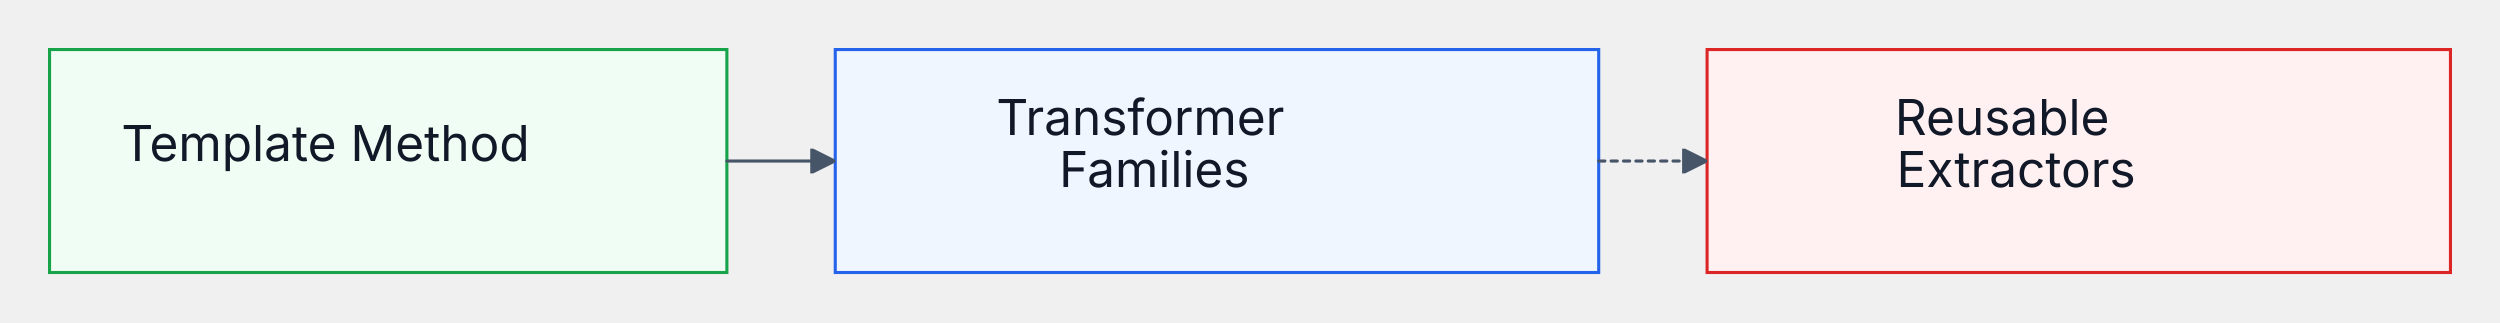
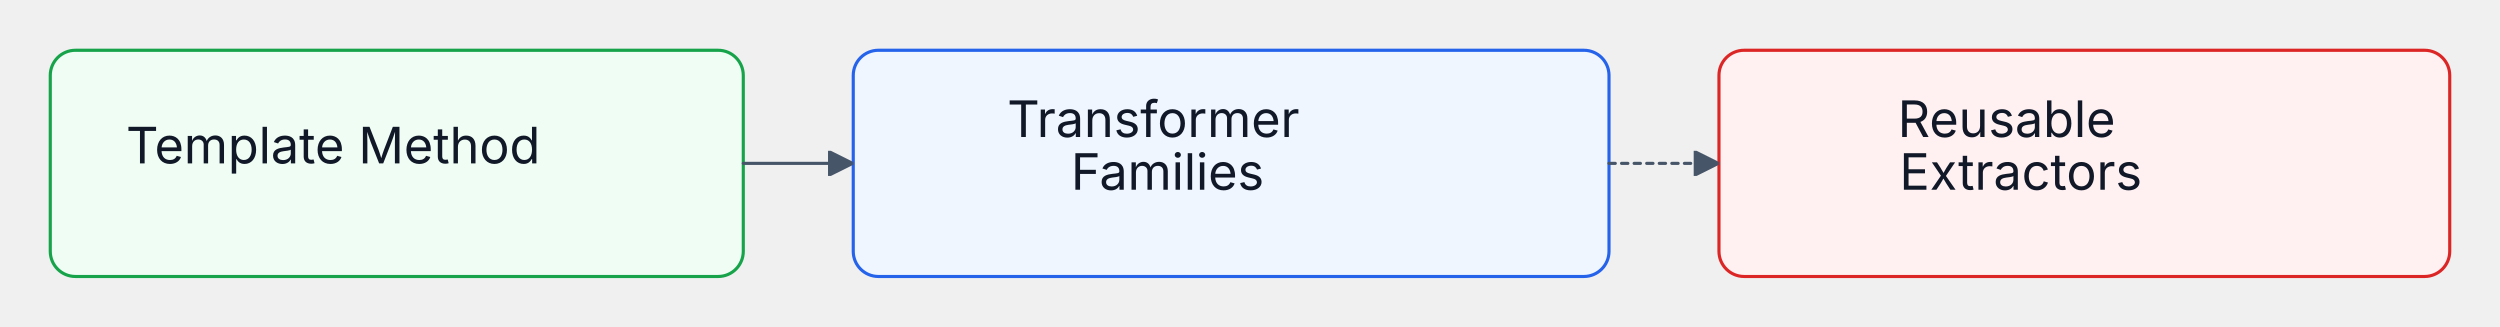
- <svg xmlns="http://www.w3.org/2000/svg" id="my-svg" width="100%" aria-roledescription="flowchart-v2" class="flowchart" style="max-width:807.344px;background-color:white" viewBox="-4 -4 807.344 104">
-   <style>#my-svg{font-family:Inter,-apple-system,BlinkMacSystemFont,'Segoe UI',Roboto,Oxygen,Ubuntu,sans-serif;font-size:16px;fill:#212121;}@keyframes edge-animation-frame{from{stroke-dashoffset:0;}}@keyframes dash{to{stroke-dashoffset:0;}}#my-svg .edge-animation-slow{stroke-dasharray:9,5!important;stroke-dashoffset:900;animation:dash 50s linear infinite;stroke-linecap:round;}#my-svg .edge-animation-fast{stroke-dasharray:9,5!important;stroke-dashoffset:900;animation:dash 20s linear infinite;stroke-linecap:round;}#my-svg .error-icon{fill:#f0fdf4;}#my-svg .error-text{fill:#212121;stroke:#212121;}#my-svg .edge-thickness-normal{stroke-width:1px;}#my-svg .edge-thickness-thick{stroke-width:3.5px;}#my-svg .edge-pattern-solid{stroke-dasharray:0;}#my-svg .edge-thickness-invisible{stroke-width:0;fill:none;}#my-svg .edge-pattern-dashed{stroke-dasharray:3;}#my-svg .edge-pattern-dotted{stroke-dasharray:2;}#my-svg .marker{fill:#475569;stroke:#475569;}#my-svg .marker.cross{stroke:#475569;}#my-svg svg{font-family:Inter,-apple-system,BlinkMacSystemFont,'Segoe UI',Roboto,Oxygen,Ubuntu,sans-serif;font-size:16px;}#my-svg p{margin:0;}#my-svg .label{font-family:Inter,-apple-system,BlinkMacSystemFont,'Segoe UI',Roboto,Oxygen,Ubuntu,sans-serif;color:#212121;}#my-svg .cluster-label text{fill:#1e40af;}#my-svg .cluster-label span{color:#1e40af;}#my-svg .cluster-label span p{background-color:transparent;}#my-svg .label text,#my-svg span{fill:#212121;color:#212121;}#my-svg .node rect,#my-svg .node circle,#my-svg .node ellipse,#my-svg .node polygon,#my-svg .node path{fill:#eff6ff;stroke:#2563eb;stroke-width:1px;}#my-svg .rough-node .label text,#my-svg .node .label text,#my-svg .image-shape .label,#my-svg .icon-shape .label{text-anchor:middle;}#my-svg .node .katex path{fill:#000;stroke:#000;stroke-width:1px;}#my-svg .rough-node .label,#my-svg .node .label,#my-svg .image-shape .label,#my-svg .icon-shape .label{text-align:center;}#my-svg .node.clickable{cursor:pointer;}#my-svg .root .anchor path{fill:#475569!important;stroke-width:0;stroke:#475569;}#my-svg .arrowheadPath{fill:#0b0b0b;}#my-svg .edgePath .path{stroke:#475569;stroke-width:2.0px;}#my-svg .flowchart-link{stroke:#475569;fill:none;}#my-svg .edgeLabel{background-color:#ffffff;text-align:center;}#my-svg .edgeLabel p{background-color:#ffffff;}#my-svg .edgeLabel rect{opacity:0.5;background-color:#ffffff;fill:#ffffff;}#my-svg .labelBkg{background-color:rgba(255, 255, 255, 0.5);}#my-svg .cluster rect{fill:#f8fafc;stroke:#94a3b8;stroke-width:1px;}#my-svg .cluster text{fill:#1e40af;}#my-svg .cluster span{color:#1e40af;}#my-svg div.mermaidTooltip{position:absolute;text-align:center;max-width:200px;padding:2px;font-family:Inter,-apple-system,BlinkMacSystemFont,'Segoe UI',Roboto,Oxygen,Ubuntu,sans-serif;font-size:12px;background:#f0fdf4;border:1px solid #16a34a;border-radius:2px;pointer-events:none;z-index:100;}#my-svg .flowchartTitleText{text-anchor:middle;font-size:18px;fill:#212121;}#my-svg rect.text{fill:none;stroke-width:0;}#my-svg .icon-shape,#my-svg .image-shape{background-color:#ffffff;text-align:center;}#my-svg .icon-shape p,#my-svg .image-shape p{background-color:#ffffff;padding:2px;}#my-svg .icon-shape rect,#my-svg .image-shape rect{opacity:0.5;background-color:#ffffff;fill:#ffffff;}#my-svg .label-icon{display:inline-block;height:1em;overflow:visible;vertical-align:-0.125em;}#my-svg .node .label-icon path{fill:currentColor;stroke:revert;stroke-width:revert;}#my-svg :root{--mermaid-font-family:"trebuchet ms",verdana,arial,sans-serif;}#my-svg .port&gt;*{fill:#f5f3ff!important;stroke:#7c3aed!important;stroke-width:1px!important;color:#111827!important;}#my-svg .port span{fill:#f5f3ff!important;stroke:#7c3aed!important;stroke-width:1px!important;color:#111827!important;}#my-svg .port tspan{fill:#111827!important;}#my-svg .adapter&gt;*{fill:#fff1f2!important;stroke:#dc2626!important;stroke-width:1px!important;color:#111827!important;}#my-svg .adapter span{fill:#fff1f2!important;stroke:#dc2626!important;stroke-width:1px!important;color:#111827!important;}#my-svg .adapter tspan{fill:#111827!important;}#my-svg .service&gt;*{fill:#eff6ff!important;stroke:#2563eb!important;stroke-width:1px!important;color:#111827!important;}#my-svg .service span{fill:#eff6ff!important;stroke:#2563eb!important;stroke-width:1px!important;color:#111827!important;}#my-svg .service tspan{fill:#111827!important;}#my-svg .process&gt;*{fill:#f0fdf4!important;stroke:#16a34a!important;stroke-width:1px!important;color:#111827!important;}#my-svg .process span{fill:#f0fdf4!important;stroke:#16a34a!important;stroke-width:1px!important;color:#111827!important;}#my-svg .process tspan{fill:#111827!important;}#my-svg .storage&gt;*{fill:#fff7ed!important;stroke:#f59e0b!important;stroke-width:1px!important;color:#111827!important;}#my-svg .storage span{fill:#fff7ed!important;stroke:#f59e0b!important;stroke-width:1px!important;color:#111827!important;}#my-svg .storage tspan{fill:#111827!important;}/*
+ <svg xmlns="http://www.w3.org/2000/svg" id="my-svg" width="100%" class="flowchart" style="max-width: 795.719px; background-color: white;" viewBox="-4 -4 795.719 104" role="graphics-document document" aria-roledescription="flowchart-v2">
+   <style>#my-svg{font-family:Inter,-apple-system,BlinkMacSystemFont,'Segoe UI',Roboto,Oxygen,Ubuntu,sans-serif;font-size:16px;fill:#212121;}@keyframes edge-animation-frame{from{stroke-dashoffset:0;}}@keyframes dash{to{stroke-dashoffset:0;}}#my-svg .edge-animation-slow{stroke-dasharray:9,5!important;stroke-dashoffset:900;animation:dash 50s linear infinite;stroke-linecap:round;}#my-svg .edge-animation-fast{stroke-dasharray:9,5!important;stroke-dashoffset:900;animation:dash 20s linear infinite;stroke-linecap:round;}#my-svg .error-icon{fill:#f0fdf4;}#my-svg .error-text{fill:#212121;stroke:#212121;}#my-svg .edge-thickness-normal{stroke-width:1px;}#my-svg .edge-thickness-thick{stroke-width:3.5px;}#my-svg .edge-pattern-solid{stroke-dasharray:0;}#my-svg .edge-thickness-invisible{stroke-width:0;fill:none;}#my-svg .edge-pattern-dashed{stroke-dasharray:3;}#my-svg .edge-pattern-dotted{stroke-dasharray:2;}#my-svg .marker{fill:#475569;stroke:#475569;}#my-svg .marker.cross{stroke:#475569;}#my-svg svg{font-family:Inter,-apple-system,BlinkMacSystemFont,'Segoe UI',Roboto,Oxygen,Ubuntu,sans-serif;font-size:16px;}#my-svg p{margin:0;}#my-svg .label{font-family:Inter,-apple-system,BlinkMacSystemFont,'Segoe UI',Roboto,Oxygen,Ubuntu,sans-serif;color:#212121;}#my-svg .cluster-label text{fill:#1e40af;}#my-svg .cluster-label span{color:#1e40af;}#my-svg .cluster-label span p{background-color:transparent;}#my-svg .label text,#my-svg span{fill:#212121;color:#212121;}#my-svg .node rect,#my-svg .node circle,#my-svg .node ellipse,#my-svg .node polygon,#my-svg .node path{fill:#eff6ff;stroke:#2563eb;stroke-width:1px;}#my-svg .rough-node .label text,#my-svg .node .label text,#my-svg .image-shape .label,#my-svg .icon-shape .label{text-anchor:middle;}#my-svg .node .katex path{fill:#000;stroke:#000;stroke-width:1px;}#my-svg .rough-node .label,#my-svg .node .label,#my-svg .image-shape .label,#my-svg .icon-shape .label{text-align:center;}#my-svg .node.clickable{cursor:pointer;}#my-svg .root .anchor path{fill:#475569!important;stroke-width:0;stroke:#475569;}#my-svg .arrowheadPath{fill:#0b0b0b;}#my-svg .edgePath .path{stroke:#475569;stroke-width:2.0px;}#my-svg .flowchart-link{stroke:#475569;fill:none;}#my-svg .edgeLabel{background-color:#ffffff;text-align:center;}#my-svg .edgeLabel p{background-color:#ffffff;}#my-svg .edgeLabel rect{opacity:0.5;background-color:#ffffff;fill:#ffffff;}#my-svg .labelBkg{background-color:rgba(255, 255, 255, 0.5);}#my-svg .cluster rect{fill:#f8fafc;stroke:#94a3b8;stroke-width:1px;}#my-svg .cluster text{fill:#1e40af;}#my-svg .cluster span{color:#1e40af;}#my-svg div.mermaidTooltip{position:absolute;text-align:center;max-width:200px;padding:2px;font-family:Inter,-apple-system,BlinkMacSystemFont,'Segoe UI',Roboto,Oxygen,Ubuntu,sans-serif;font-size:12px;background:#f0fdf4;border:1px solid #16a34a;border-radius:2px;pointer-events:none;z-index:100;}#my-svg .flowchartTitleText{text-anchor:middle;font-size:18px;fill:#212121;}#my-svg rect.text{fill:none;stroke-width:0;}#my-svg .icon-shape,#my-svg .image-shape{background-color:#ffffff;text-align:center;}#my-svg .icon-shape p,#my-svg .image-shape p{background-color:#ffffff;padding:2px;}#my-svg .icon-shape rect,#my-svg .image-shape rect{opacity:0.5;background-color:#ffffff;fill:#ffffff;}#my-svg .label-icon{display:inline-block;height:1em;overflow:visible;vertical-align:-0.125em;}#my-svg .node .label-icon path{fill:currentColor;stroke:revert;stroke-width:revert;}#my-svg :root{--mermaid-font-family:"trebuchet ms",verdana,arial,sans-serif;}#my-svg .port&gt;*{fill:#f5f3ff!important;stroke:#7c3aed!important;stroke-width:1px!important;color:#111827!important;}#my-svg .port span{fill:#f5f3ff!important;stroke:#7c3aed!important;stroke-width:1px!important;color:#111827!important;}#my-svg .port tspan{fill:#111827!important;}#my-svg .adapter&gt;*{fill:#fff1f2!important;stroke:#dc2626!important;stroke-width:1px!important;color:#111827!important;}#my-svg .adapter span{fill:#fff1f2!important;stroke:#dc2626!important;stroke-width:1px!important;color:#111827!important;}#my-svg .adapter tspan{fill:#111827!important;}#my-svg .service&gt;*{fill:#eff6ff!important;stroke:#2563eb!important;stroke-width:1px!important;color:#111827!important;}#my-svg .service span{fill:#eff6ff!important;stroke:#2563eb!important;stroke-width:1px!important;color:#111827!important;}#my-svg .service tspan{fill:#111827!important;}#my-svg .process&gt;*{fill:#f0fdf4!important;stroke:#16a34a!important;stroke-width:1px!important;color:#111827!important;}#my-svg .process span{fill:#f0fdf4!important;stroke:#16a34a!important;stroke-width:1px!important;color:#111827!important;}#my-svg .process tspan{fill:#111827!important;}#my-svg .storage&gt;*{fill:#fff7ed!important;stroke:#f59e0b!important;stroke-width:1px!important;color:#111827!important;}#my-svg .storage span{fill:#fff7ed!important;stroke:#f59e0b!important;stroke-width:1px!important;color:#111827!important;}#my-svg .storage tspan{fill:#111827!important;}/* bioetl-inject */#my-svg .edgeLabel rect{opacity:1!important;fill:#ffffff!important}#my-svg .labelBkg{background-color:#ffffff!important;opacity:1!important}#my-svg .edgeLabel .labelBkg{background-color:#ffffff!important;opacity:1!important}#my-svg .edgeLabel{font-size:12px;line-height:1.1;padding:1px 3px}#my-svg .edgeLabel span{color:#111827!important;fill:#111827!important;opacity:1!important;line-height:1.1;margin:0;padding:0}#my-svg .edgeLabel p{color:#111827!important;fill:#111827!important;opacity:1!important;line-height:1.1;margin:0;padding:0}#my-svg text.fo-fallback{color:#111827!important;fill:#111827!important;opacity:1!important}</style>
+   <g>
+     <marker id="my-svg_flowchart-v2-pointEnd" class="marker flowchart-v2" viewBox="0 0 10 10" refX="5" refY="5" markerUnits="userSpaceOnUse" markerWidth="8" markerHeight="8" orient="auto">
+       <path d="M 0 0 L 10 5 L 0 10 z" class="arrowMarkerPath" style="stroke-width: 1; stroke-dasharray: 1, 0;" />
+     </marker>
+     <marker id="my-svg_flowchart-v2-pointStart" class="marker flowchart-v2" viewBox="0 0 10 10" refX="4.5" refY="5" markerUnits="userSpaceOnUse" markerWidth="8" markerHeight="8" orient="auto">
+       <path d="M 0 5 L 10 10 L 10 0 z" class="arrowMarkerPath" style="stroke-width: 1; stroke-dasharray: 1, 0;" />
+     </marker>
+     <marker id="my-svg_flowchart-v2-circleEnd" class="marker flowchart-v2" viewBox="0 0 10 10" refX="11" refY="5" markerUnits="userSpaceOnUse" markerWidth="11" markerHeight="11" orient="auto">
+       <circle cx="5" cy="5" r="5" class="arrowMarkerPath" style="stroke-width: 1; stroke-dasharray: 1, 0;" />
+     </marker>
+     <marker id="my-svg_flowchart-v2-circleStart" class="marker flowchart-v2" viewBox="0 0 10 10" refX="-1" refY="5" markerUnits="userSpaceOnUse" markerWidth="11" markerHeight="11" orient="auto">
+       <circle cx="5" cy="5" r="5" class="arrowMarkerPath" style="stroke-width: 1; stroke-dasharray: 1, 0;" />
+     </marker>
+     <marker id="my-svg_flowchart-v2-crossEnd" class="marker cross flowchart-v2" viewBox="0 0 11 11" refX="12" refY="5.2" markerUnits="userSpaceOnUse" markerWidth="11" markerHeight="11" orient="auto">
+       <path d="M 1,1 l 9,9 M 10,1 l -9,9" class="arrowMarkerPath" style="stroke-width: 2; stroke-dasharray: 1, 0;" />
+     </marker>
+     <marker id="my-svg_flowchart-v2-crossStart" class="marker cross flowchart-v2" viewBox="0 0 11 11" refX="-1" refY="5.2" markerUnits="userSpaceOnUse" markerWidth="11" markerHeight="11" orient="auto">
+       <path d="M 1,1 l 9,9 M 10,1 l -9,9" class="arrowMarkerPath" style="stroke-width: 2; stroke-dasharray: 1, 0;" />
+     </marker>
+   </g>
+   <g class="subgraphs" />
+   <g class="nodes">
+     <g class="node default process" id="flowchart-TPL-0" transform="translate(122.2891, 48)">
+       <rect class="basic label-container" style="fill:#f0fdf4 !important;stroke:#16a34a !important;stroke-width:1px !important" x="-110.289" y="-36" width="220.578" height="72" />
+       <g class="label" style="color:#111827 !important" transform="translate(-62.28906, -12)">
+         <rect />
+         <text x="62.289" y="12" text-anchor="middle" xml:space="preserve" class="fo-fallback">
+           <tspan x="62.289">Template Method</tspan>
+         </text>
+       </g>
+     </g>
+     <g class="node default service" id="flowchart-FAM-1" transform="translate(387.8516, 48)">
+       <rect class="basic label-container" style="fill:#eff6ff !important;stroke:#2563eb !important;stroke-width:1px !important" x="-120.273" y="-36" width="240.547" height="72" />
+       <g class="label" style="color:#111827 !important" transform="translate(-72.27344, -12)">
+         <rect />
+         <text x="72.273" y="3.6" text-anchor="middle" xml:space="preserve" class="fo-fallback">
+           <tspan x="72.273">Transformer</tspan>
+           <tspan x="72.273" dy="16.8">Families</tspan>
+         </text>
+       </g>
+     </g>
+     <g class="node default adapter" id="flowchart-EXT-2" transform="translate(659.4219, 48)">
+       <rect class="basic label-container" style="fill:#fff1f2 !important;stroke:#dc2626 !important;stroke-width:1px !important" x="-116.297" y="-36" width="232.594" height="72" />
+       <g class="label" style="color:#111827 !important" transform="translate(-68.29688, -12)">
+         <rect />
+         <text x="68.297" y="3.6" text-anchor="middle" xml:space="preserve" class="fo-fallback">
+           <tspan x="68.297">Reusable</tspan>
+           <tspan x="68.297" dy="16.8">Extractors</tspan>
+         </text>
+       </g>
+     </g>
+   </g>
+   <g class="edges edgePaths">
+     <path d="M232.578,48L248.078,48L248.078,48L263.578,48" id="L_TPL_FAM_0_0" class="edge-thickness-normal edge-pattern-solid edge-thickness-normal edge-pattern-solid flowchart-link" style=";" data-edge="true" data-et="edge" data-id="L_TPL_FAM_0_0" data-points="W3sieCI6MjMyLjU3ODEyNSwieSI6NDh9LHsieCI6MjY3LjU3ODEyNSwieSI6NDh9XQ==" marker-end="url(#my-svg_flowchart-v2-pointEnd)" />
+     <path d="M508.125,48L523.625,48L523.625,48L539.125,48" id="L_FAM_EXT_0_0" class="edge-thickness-normal edge-pattern-dotted edge-thickness-normal edge-pattern-solid flowchart-link" style=";" data-edge="true" data-et="edge" data-id="L_FAM_EXT_0_0" data-points="W3sieCI6NTA4LjEyNSwieSI6NDh9LHsieCI6NTQzLjEyNSwieSI6NDh9XQ==" marker-end="url(#my-svg_flowchart-v2-pointEnd)" />
+   </g>
+   <g class="edgeLabels" />
+   <style>/*
 * Пользовательские стили диаграмм BioETL (структурированная копия)
 * Источник: custom.css
 * Цель: сгруппировать правила по типам элементов и документировать назначение каждого CSS-параметра.
 */

/* =========================================================
 * 1) Глобальная типографика и базовое поведение текста
 * ========================================================= */
svg {
    /* Задаёт основной стек шрифтов для всего текста в SVG. */
    font-family: Inter, -apple-system, BlinkMacSystemFont, 'Segoe UI', Roboto,
    Oxygen, Ubuntu, sans-serif;
}



/* =========================================================
 * 2) Общая геометрия узлов (для нескольких типов диаграмм)
 * ========================================================= */
.node rect,
.node circle,
.node ellipse,
.node polygon,
.node path {
    /* Единая толщина контура для фигур узлов. */
    stroke-width: 1.5px !important;
    /* Скругляет углы по горизонтали для более мягкого вида. */
    rx: 8;
    /* Скругляет углы по вертикали в паре с rx. */
    ry: 8;
    /* Добавляет лёгкую тень и отделяет узлы от фона. */
    filter:  none; /*  drop-shadow(0px 1px 2px rgba(0, 0, 0, 0.05));*/
}

/* =========================================================
 * 3) Контейнеры subgraph / cluster
 * ========================================================= */
.cluster rect,
.cluster path {
    /* Увеличивает радиус углов у контейнеров-групп. */
    rx: 10;
    /* Поддерживает симметрию скругления по вертикали. */
    ry: 10;
    /* Нейтральная заливка контейнера для снижения визуального шума. */
    fill: #f8fafc;
    /* Приглушённая обводка, чтобы границы были заметны, но не доминировали. */
    stroke: #94a3b8;
    /* Толщина границы контейнера в тон большинству узлов. */
    stroke-width: 1.5px;
    /* Убирает пунктир у рамок контейнеров. */
    stroke-dasharray: none;
    /* Делает фон контейнера полностью непрозрачным. */
    fill-opacity: 1;
    /* Отключает тень контейнера, чтобы акцент оставался на узлах. */
    filter: none;
}

.cluster text {
    /* Нормальный вес шрифта для заголовков групп. */
    font-weight: 400;
    /* Увеличенный размер заголовка относительно текста узлов. */
    font-size: 16px;
}

/* =========================================================
 * 4) Стили линий связей (edges/links)
 * ========================================================= */
.edgePath .path {
    /* Делает основные ребра более заметными в плотных графах. */
    stroke-width: 2.5px;
    /* Скругляет соединения сегментов линий. */
    stroke-linejoin: round;
    /* Скругляет окончания линий. */
    stroke-linecap: round;
}

.edgePath path,
.flowchart-link,
.relation,
.messageLine0,
.messageLine1,
.transition path {
    /* Унифицированные скруглённые соединения для всех типов линий. */
    stroke-linejoin: round;
    /* Унифицированные скруглённые окончания для всех типов линий. */
    stroke-linecap: round;
}

.transition path {
    /* Выравнивает толщину переходов state diagram с основными ребрами. */
    stroke-width: 2.5px;
}

/* =========================================================
 * 5) Подписи ребер и fallback-текст
 * ========================================================= */
.edgeLabel {
    /* Компактный размер шрифта для подписей на связях. */
    font-size: 12px;
    /* Плотная межстрочность для экономии места. */
    line-height: 1.1;
    /* Базовый непрозрачный фон под подписью. */
    background-color: #ffffff;
    /* Небольшие внутренние отступы вокруг текста. */
    padding: 1px 3px;
    /* Мягкое скругление фона подписи. */
    border-radius: 2px;
}

.edgeLabel span,
.edgeLabel p,
text.fo-fallback {
    /* Принудительный тёмный fill для контраста в SVG-рендерах. */
    fill: #111827 !important;
    /* Принудительный тёмный цвет для HTML-подписей. */
    color: #111827 !important;
    /* Полная непрозрачность текста. */
    opacity: 1 !important;
    /* Компактная межстрочность для многострочных подписей. */
    line-height: 1.1;
    /* Убирает стандартные внешние отступы HTML-параграфов. */
    margin: 0;
    /* Убирает стандартные внутренние отступы HTML-параграфов. */
    padding: 0;
}

.edgeLabel .labelBkg,
.labelBkg {
    /* Жёстко задаёт белый фон под текстом подписей. */
    background-color: #ffffff !important;
    /* Делает фон полностью непрозрачным во всех просмотрщиках. */
    opacity: 1 !important;
}

.edgeLabel rect {
    /* Переопределяет полупрозрачный фон по умолчанию у Mermaid. */
    opacity: 1 !important;
    /* Жёстко фиксирует белую заливку прямоугольника под подписью. */
    fill: #ffffff !important;
}

/* =========================================================
 * 6) Элементы sequence diagram
 * ========================================================= */
.actor {
    /* Толщина границы actor-блоков. */
    stroke-width: 1.5px;
    /* Скругление углов actor-блоков по горизонтали. */
    rx: 4;
    /* Скругление углов actor-блоков по вертикали. */
    ry: 4;
}

.messageLine0,
.messageLine1 {
    /* Толщина линий сообщений в sequence diagram. */
    stroke-width: 1.6px;
}

.messageText {
    /* Базовый размер текста сообщений. */
    font-size: 13px;
}

.activation0 {
    /* Более тонкая линия activation bar, чтобы не перегружать схему. */
    stroke-width: 1px;
}

.note {
    /* Скругление углов заметки по горизонтали. */
    rx: 4;
    /* Скругление углов заметки по вертикали. */
    ry: 4;
    /* Тонкая граница для вторичных блоков. */
    stroke-width: 1px;
    /* Лёгкая тень для визуального отделения заметок. */
    filter: drop-shadow(1px 1px 2px rgba(0, 0, 0, 0.06));
}

/* =========================================================
 * 7) Базовые элементы class diagram
 * ========================================================= */
g.classGroup rect {
    /* Скругление углов class box по горизонтали. */
    rx: 10;
    /* Скругление углов class box по вертикали. */
    ry: 10;
    /* Толщина границы class box. */
    stroke-width: 1.5px;
    /* Мягкая тень у class box без агрессивного контраста. */
    filter: drop-shadow(1px 1px 2px rgba(0, 0, 0, 0.06));
}

g.classGroup text {
    /* Базовый размер текста внутри class diagram. */
    font-size: 14px;
    padding: 10px 10px;
}

g.classGroup line {
    /* Толщина внутренних разделителей класса. */
    stroke-width: 1px;
}

.relation {
    /* Толщина связей между классами на уровне основных ребер. */
    stroke-width: 2.5px;
}

/* =========================================================
 * 8) Типографика HTML-лейблов class diagram
 * ========================================================= */
g.label-group .nodeLabel {
    /* Увеличенный размер названия класса для иерархии. */
    font-size: 16px !important;
    /* Полужирный акцент на имени класса. */
    font-weight: 200 !important;
    /* Лёгкое межбуквенное расстояние для читаемости заголовка. */
    letter-spacing: 0.01em;
}

g.annotation-group .nodeLabel {
    /* Уменьшенный размер для стереотипов/аннотаций. */
    font-size: 11px !important;
    /* Курсив для визуального отделения аннотаций. */
    font-style: italic !important;
    /* Небольшое ослабление контраста вторичного текста. */
    opacity: 0.8;
}

g.members-group .nodeLabel,
g.methods-group .nodeLabel {
    /* Компактный размер для атрибутов и методов. */
    font-size: 12px !important;
    /* Нормальный вес шрифта для плотного структурного текста. */
    font-weight: 400 !important;
}

/* =========================================================
 * 9) Помощники размеров foreignObject (class/flowchart)
 * ========================================================= */
g.members-group foreignObject,
g.methods-group foreignObject {
    /* Минимальная высота областей members/methods. */
    min-height: 40px;
}

.node foreignObject &gt; div,
g.classGroup foreignObject &gt; div {
    /* Стабилизирует вычисление размеров с учётом отступов/границ. */
    box-sizing: border-box;
}

.node.size-sm foreignObject &gt; div {
    /* Минимальная высота для малого размерного уровня узла. */
    min-height: 80px;
    /* Минимальная ширина для малого размерного уровня узла. */
    min-width: 180px;
}

.node.size-md foreignObject &gt; div {
    /* Минимальная высота для среднего размерного уровня узла. */
    min-height: 140px;
    /* Минимальная ширина для среднего размерного уровня узла. */
    min-width: 260px;
}

.node.size-lg foreignObject &gt; div {
    /* Минимальная высота для большого размерного уровня узла. */
    min-height: 200px;
    /* Минимальная ширина для большого размерного уровня узла. */
    min-width: 340px;
}

/* =========================================================
 * 10) Элементы state diagram
 * ========================================================= */
g.stateGroup rect {
    /* Скругление углов контейнеров состояний по горизонтали. */
    rx: 8;
    /* Скругление углов контейнеров состояний по вертикали. */
    ry: 8;
}

.statediagram-state rect {
    /* Скругление углов узлов состояния по горизонтали. */
    rx: 8;
    /* Скругление углов узлов состояния по вертикали. */
    ry: 8;
    /* Толщина границы узла состояния. */
    stroke-width: 1.5px;
    /* Лёгкая тень для визуального отделения state box. */
    filter: drop-shadow(1px 2px 3px rgba(0, 0, 0, 0.08));
}

/* =========================================================
 * 11) Элементы ER diagram
 * ========================================================= */
.er.entityBox {
    /* Толщина границы сущности ER-диаграммы. */
    stroke-width: 1.5px;
    /* Скругление углов сущности по горизонтали. */
    rx: 4;
    /* Скругление углов сущности по вертикали. */
    ry: 4;
    /* Лёгкая тень для отделения блоков сущностей. */
    filter: drop-shadow(1px 2px 3px rgba(0, 0, 0, 0.08));
}

/* =========================================================
 * 12) Узлы mindmap
 * ========================================================= */
.mindmap-node rect,
.mindmap-node circle {
    /* Толщина контура узлов mindmap. */
    stroke-width: 1.5px;
    /* Чуть более выраженная тень для плотных радиальных веток. */
    filter: drop-shadow(1px 2px 2px rgba(0, 0, 0, 0.1));
}

/* =========================================================
 * 13) Маркеры стрелок
 * ========================================================= */
marker path {
    /* Единый нейтральный цвет наконечников стрелок. */
    fill: #475569;
}

/* =========================================================
 * 14) Цветовая карта архитектурных слоёв (fallback-селекторы)
 * ========================================================= */
[id*="Domain"] &gt; rect,
[id*="Domain"] &gt; path {
    /* Цвет фона для доменного слоя. */
    fill: #f5f3ff !important;
    /* Цвет границы для доменного слоя. */
    stroke: #7c3aed !important;
}

.cluster[id*="Domain"] &gt; rect,
.cluster[id*="Domain"] &gt; path {
    fill: #ffffff !important;
}

[id*="Application"] &gt; rect,
[id*="Application"] &gt; path {
    /* Цвет фона для application-слоя. */
    fill: #f0fdf4 !important;
    /* Цвет границы для application-слоя. */
    stroke: #16a34a !important;
}

.cluster[id*="Application"] &gt; rect,
.cluster[id*="Application"] &gt; path {
    fill: #ffffff !important;
}

[id*="Infrastructure"] &gt; rect,
[id*="Infrastructure"] &gt; path {
    /* Цвет фона для infrastructure-слоя. */
    fill: #fff1f2 !important;
    /* Цвет границы для infrastructure-слоя. */
    stroke: #dc2626 !important;
}

.cluster[id*="Infrastructure"] &gt; rect,
.cluster[id*="Infrastructure"] &gt; path {
    fill: #ffffff !important;
}

[id*="Composition"] &gt; rect,
[id*="Composition"] &gt; path {
    /* Цвет фона для composition-слоя. */
    fill: #fff7ed !important;
    /* Цвет границы для composition-слоя. */
    stroke: #f59e0b !important;
}

.cluster[id*="Composition"] &gt; rect,
.cluster[id*="Composition"] &gt; path {
    fill: #ffffff !important;
}

[id*="Interfaces"] &gt; rect,
[id*="Interfaces"] &gt; path {
    /* Цвет фона для слоя интерфейсов. */
    fill: #eff6ff !important;
    /* Цвет границы для слоя интерфейсов. */
    stroke: #2563eb !important;
}

.cluster[id*="Interfaces"] &gt; rect,
.cluster[id*="Interfaces"] &gt; path {
    fill: #ffffff !important;
}

[id*="External"] &gt; rect,
[id*="External"] &gt; path {
    /* Цвет фона для внешних систем. */
    fill: #f1f5f9 !important;
    /* Цвет границы для внешних систем. */
    stroke: #64748b !important;
}

.cluster[id*="External"] &gt; rect,
.cluster[id*="External"] &gt; path {
    fill: #ffffff !important;
}

/* Белая подложка под подписи всех архитектурных/medallion слоёв */
g.cluster[id*="Domain"] .cluster-label foreignObject &gt; div,
g.cluster[id*="Application"] .cluster-label foreignObject &gt; div,
g.cluster[id*="Infrastructure"] .cluster-label foreignObject &gt; div,
g.cluster[id*="Composition"] .cluster-label foreignObject &gt; div,
g.cluster[id*="Interfaces"] .cluster-label foreignObject &gt; div,
g.cluster[id*="External"] .cluster-label foreignObject &gt; div,
g.cluster[id*="Bronze"] .cluster-label foreignObject &gt; div,
g.cluster[id*="Silver"] .cluster-label foreignObject &gt; div,
g.cluster[id*="Gold"] .cluster-label foreignObject &gt; div,
g.cluster[id*="Quarantine"] .cluster-label foreignObject &gt; div {
    background: #ffffff !important;
    padding: 0 6px !important;
    border-radius: 4px;
}

/* Fallback для рендеров без foreignObject: не рисуем толстую обводку */
g.cluster[id*="Domain"] .cluster-label text.fo-fallback,
g.cluster[id*="Application"] .cluster-label text.fo-fallback,
g.cluster[id*="Infrastructure"] .cluster-label text.fo-fallback,
g.cluster[id*="Composition"] .cluster-label text.fo-fallback,
g.cluster[id*="Interfaces"] .cluster-label text.fo-fallback,
g.cluster[id*="External"] .cluster-label text.fo-fallback,
g.cluster[id*="Bronze"] .cluster-label text.fo-fallback,
g.cluster[id*="Silver"] .cluster-label text.fo-fallback,
g.cluster[id*="Gold"] .cluster-label text.fo-fallback,
g.cluster[id*="Quarantine"] .cluster-label text.fo-fallback {
    fill: #111827 !important;
    stroke: none !important;
}

/* =========================================================
 * 15) Цветовая карта слоёв Medallion
 * ========================================================= */
[id*="Bronze"] &gt; rect,
[id*="Bronze"] &gt; path {
    /* Цвет фона Bronze-слоя. */
    fill: #fff7ed !important;
    /* Цвет границы Bronze-слоя. */
    stroke: #f59e0b !important;
}

[id*="Silver"] &gt; rect,
[id*="Silver"] &gt; path {
    /* Цвет фона Silver-слоя. */
    fill: #f8fafc !important;
    /* Цвет границы Silver-слоя. */
    stroke: #475569 !important;
}

[id*="Gold"] &gt; rect,
[id*="Gold"] &gt; path {
    /* Цвет фона Gold-слоя. */
    fill: #fefce8 !important;
    /* Цвет границы Gold-слоя. */
    stroke: #ca8a04 !important;
}

[id*="Quarantine"] &gt; rect,
[id*="Quarantine"] &gt; path {
    /* Цвет фона для карантинных/проблемных потоков данных. */
    fill: #ffe4e6 !important;
    /* Цвет границы для карантинных/проблемных потоков данных. */
    stroke: #e11d48 !important;
}
/* Нормализует вес текста в узлах и заголовках слоёв (без полужирного акцента). */
.node .label text,
.node .label tspan,
.node .label .nodeLabel,
text.fo-fallback {
    stroke: none !important;
    stroke-width: 0 !important;
    fill: #111827 !important;
    font-weight: 400 !important;
}
/* Single text layer (fallback-only) */
text.fo-fallback {
    display: inline !important;
}

foreignObject {
    display: none !important;
- }/* bioetl-inject */#my-svg .edgeLabel rect{opacity:1!important;fill:#ffffff!important}#my-svg .labelBkg{background-color:#ffffff!important;opacity:1!important}#my-svg .edgeLabel .labelBkg{background-color:#ffffff!important;opacity:1!important}#my-svg .edgeLabel{font-size:12px;line-height:1.1;padding:1px 3px}#my-svg .edgeLabel span{color:#111827!important;fill:#111827!important;opacity:1!important;line-height:1.1;margin:0;padding:0}#my-svg .edgeLabel p{color:#111827!important;fill:#111827!important;opacity:1!important;line-height:1.1;margin:0;padding:0}#my-svg text.fo-fallback{color:#111827!important;fill:#111827!important;opacity:1!important}</style>
-   <marker id="my-svg_flowchart-v2-pointEnd" class="marker flowchart-v2" markerHeight="8" markerUnits="userSpaceOnUse" markerWidth="8" orient="auto" refX="5" refY="5" viewBox="0 0 10 10">
-     <path d="m0 0 10 5-10 5z" class="arrowMarkerPath" style="stroke-width:1;stroke-dasharray:1,0" />
-   </marker>
-   <marker id="my-svg_flowchart-v2-pointStart" class="marker flowchart-v2" markerHeight="8" markerUnits="userSpaceOnUse" markerWidth="8" orient="auto" refX="4.5" refY="5" viewBox="0 0 10 10">
-     <path d="m0 5 10 5V0z" class="arrowMarkerPath" style="stroke-width:1;stroke-dasharray:1,0" />
-   </marker>
-   <marker id="my-svg_flowchart-v2-circleEnd" class="marker flowchart-v2" markerHeight="11" markerUnits="userSpaceOnUse" markerWidth="11" orient="auto" refX="11" refY="5" viewBox="0 0 10 10">
-     <circle cx="5" cy="5" r="5" class="arrowMarkerPath" style="stroke-width:1;stroke-dasharray:1,0" />
-   </marker>
-   <marker id="my-svg_flowchart-v2-circleStart" class="marker flowchart-v2" markerHeight="11" markerUnits="userSpaceOnUse" markerWidth="11" orient="auto" refX="-1" refY="5" viewBox="0 0 10 10">
-     <circle cx="5" cy="5" r="5" class="arrowMarkerPath" style="stroke-width:1;stroke-dasharray:1,0" />
-   </marker>
-   <marker id="my-svg_flowchart-v2-crossEnd" class="marker cross flowchart-v2" markerHeight="11" markerUnits="userSpaceOnUse" markerWidth="11" orient="auto" refX="12" refY="5.2" viewBox="0 0 11 11">
-     <path d="m1 1 9 9m0-9-9 9" class="arrowMarkerPath" style="stroke-width:2;stroke-dasharray:1,0" />
-   </marker>
-   <marker id="my-svg_flowchart-v2-crossStart" class="marker cross flowchart-v2" markerHeight="11" markerUnits="userSpaceOnUse" markerWidth="11" orient="auto" refX="-1" refY="5.2" viewBox="0 0 11 11">
-     <path d="m1 1 9 9m0-9-9 9" class="arrowMarkerPath" style="stroke-width:2;stroke-dasharray:1,0" />
-   </marker>
-   <g class="nodes">
-     <g id="flowchart-TPL-0" class="node default process">
-       <path d="M-109.367-36h218.734v72h-218.734z" class="basic label-container" style="fill:#f0fdf4!important;stroke:#16a34a!important;stroke-width:1px!important" transform="translate(121.367 48)" />
-       <g class="label" style="color:#111827!important" transform="translate(60 36)">
-         <rect />
-         <text xml:space="preserve" x="61.367" y="12" class="fo-fallback" text-anchor="middle">
-           <tspan x="61.367">Template Method</tspan>
-         </text>
-       </g>
-     </g>
-     <g id="flowchart-FAM-1" class="node default service">
-       <path d="M-123.273-36h246.547v72h-246.547z" class="basic label-container" style="fill:#eff6ff!important;stroke:#2563eb!important;stroke-width:1px!important" transform="translate(389.008 48)" />
-       <g class="label" style="color:#111827!important" transform="translate(313.734 36)">
-         <rect />
-         <text xml:space="preserve" x="75.273" y="3.6" class="fo-fallback" text-anchor="middle">
-           <tspan x="75.273">Transformer</tspan>
-           <tspan x="75.273" dy="16.8">Families</tspan>
-         </text>
-       </g>
-     </g>
-     <g id="flowchart-EXT-2" class="node default adapter">
-       <path d="M-120.031-36h240.063v72h-240.063z" class="basic label-container" style="fill:#fff1f2!important;stroke:#dc2626!important;stroke-width:1px!important" transform="translate(667.313 48)" />
-       <g class="label" style="color:#111827!important" transform="translate(595.281 36)">
-         <rect />
-         <text xml:space="preserve" x="72.031" y="3.6" class="fo-fallback" text-anchor="middle">
-           <tspan x="72.031">Reusable</tspan>
-           <tspan x="72.031" dy="16.8">Extractors</tspan>
-         </text>
-       </g>
-     </g>
-   </g>
-   <g class="edges edgePaths">
-     <path id="L_TPL_FAM_0_0" marker-end="url(#my-svg_flowchart-v2-pointEnd)" d="M230.734 48h31" class="edge-thickness-normal edge-pattern-solid edge-thickness-normal edge-pattern-solid flowchart-link" data-edge="true" data-et="edge" data-id="L_TPL_FAM_0_0" data-points="W3sieCI6MjMwLjczNDM3NSwieSI6NDh9LHsieCI6MjY1LjczNDM3NSwieSI6NDh9XQ==" />
-     <path id="L_FAM_EXT_0_0" marker-end="url(#my-svg_flowchart-v2-pointEnd)" d="M512.281 48h31" class="edge-thickness-normal edge-pattern-dotted edge-thickness-normal edge-pattern-solid flowchart-link" data-edge="true" data-et="edge" data-id="L_FAM_EXT_0_0" data-points="W3sieCI6NTEyLjI4MTI1LCJ5Ijo0OH0seyJ4Ijo1NDcuMjgxMjUsInkiOjQ4fV0=" />
-   </g>
+ }
+ </style>
</svg>
